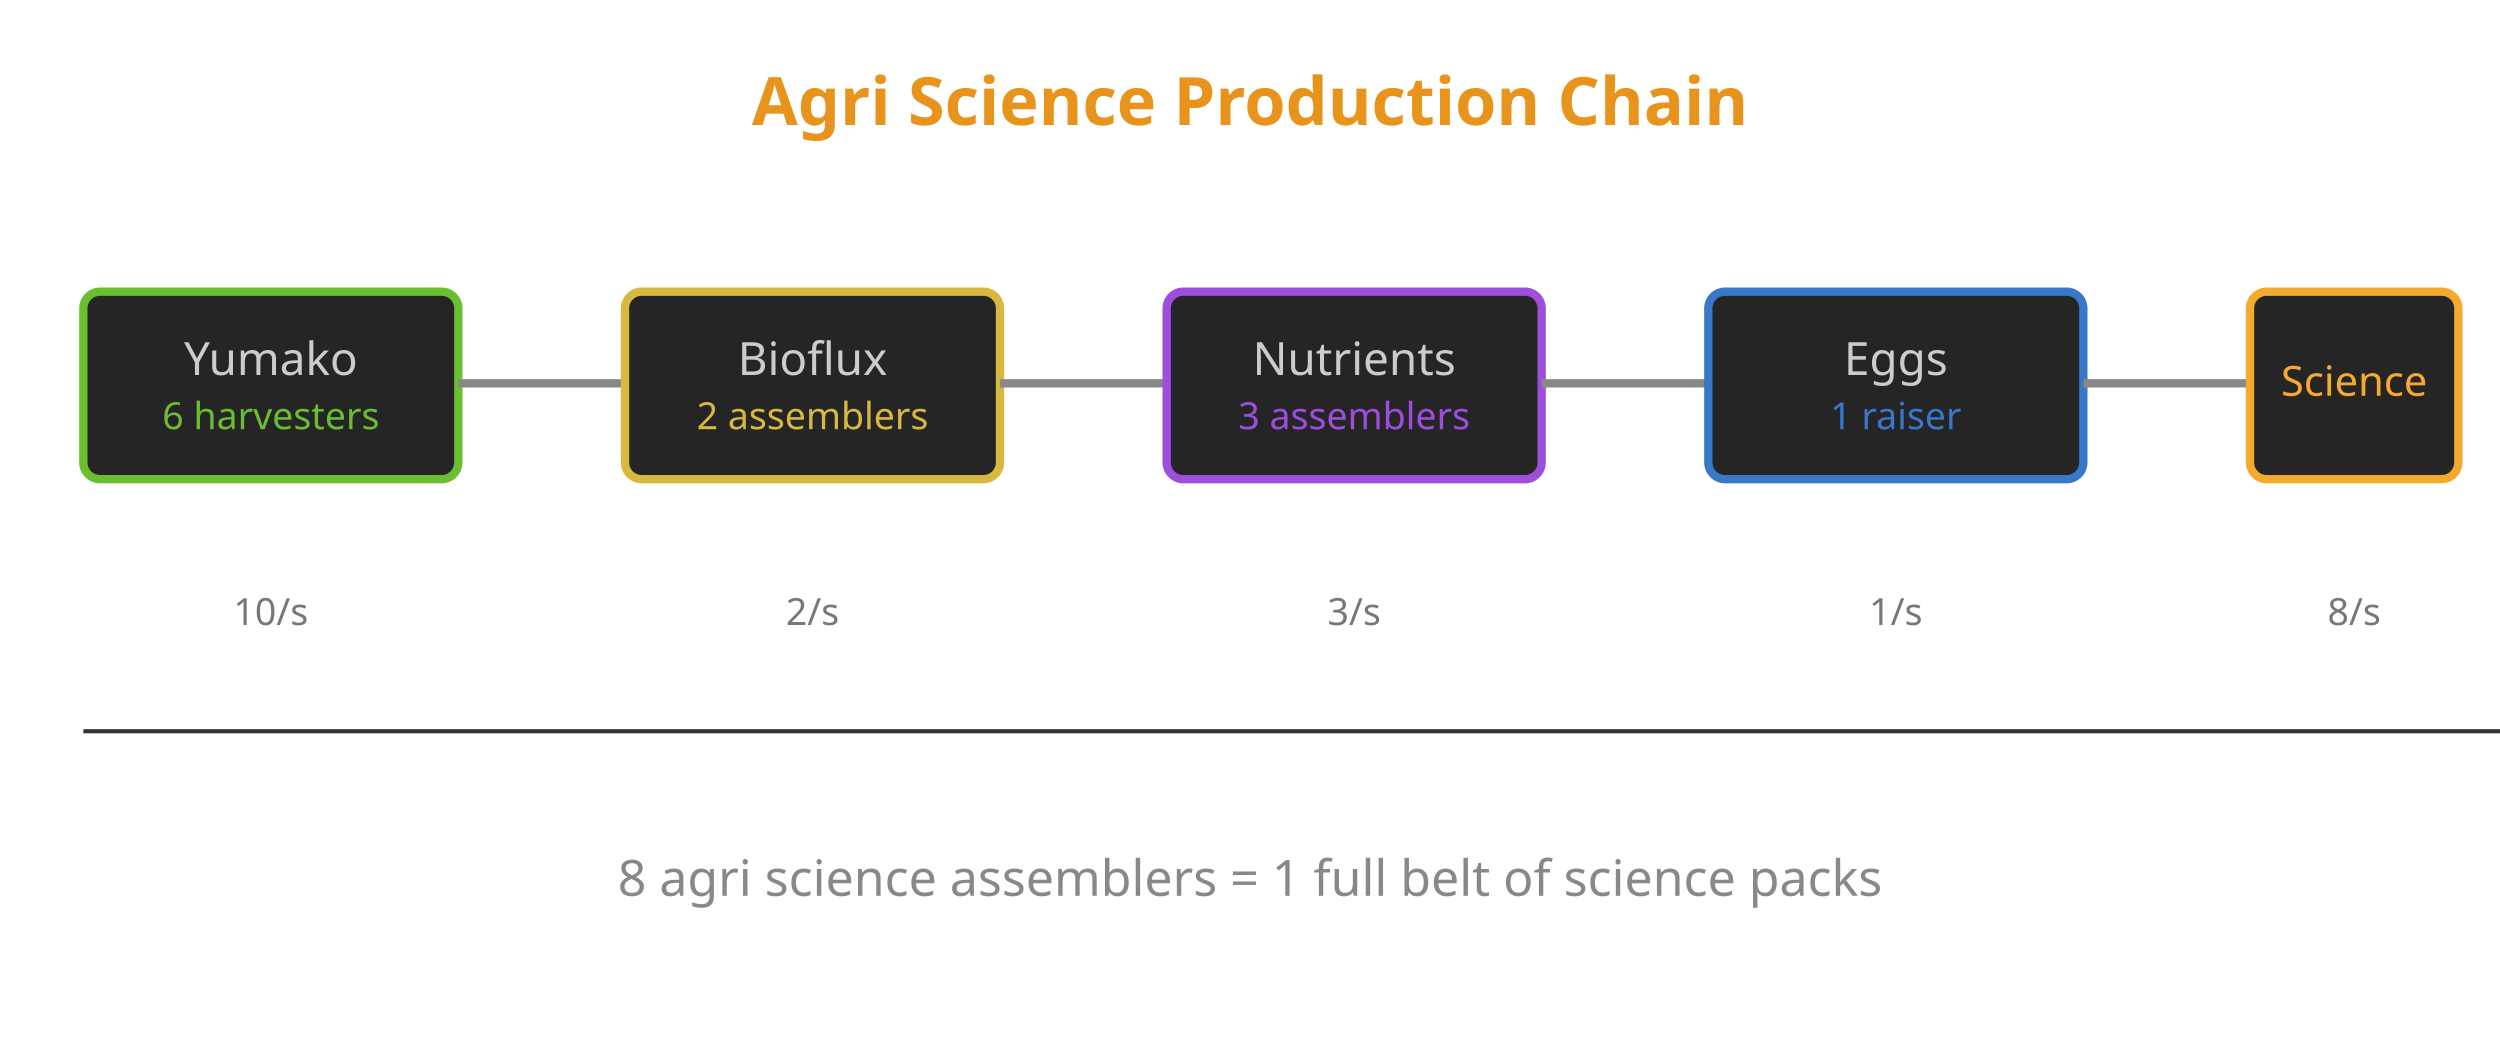
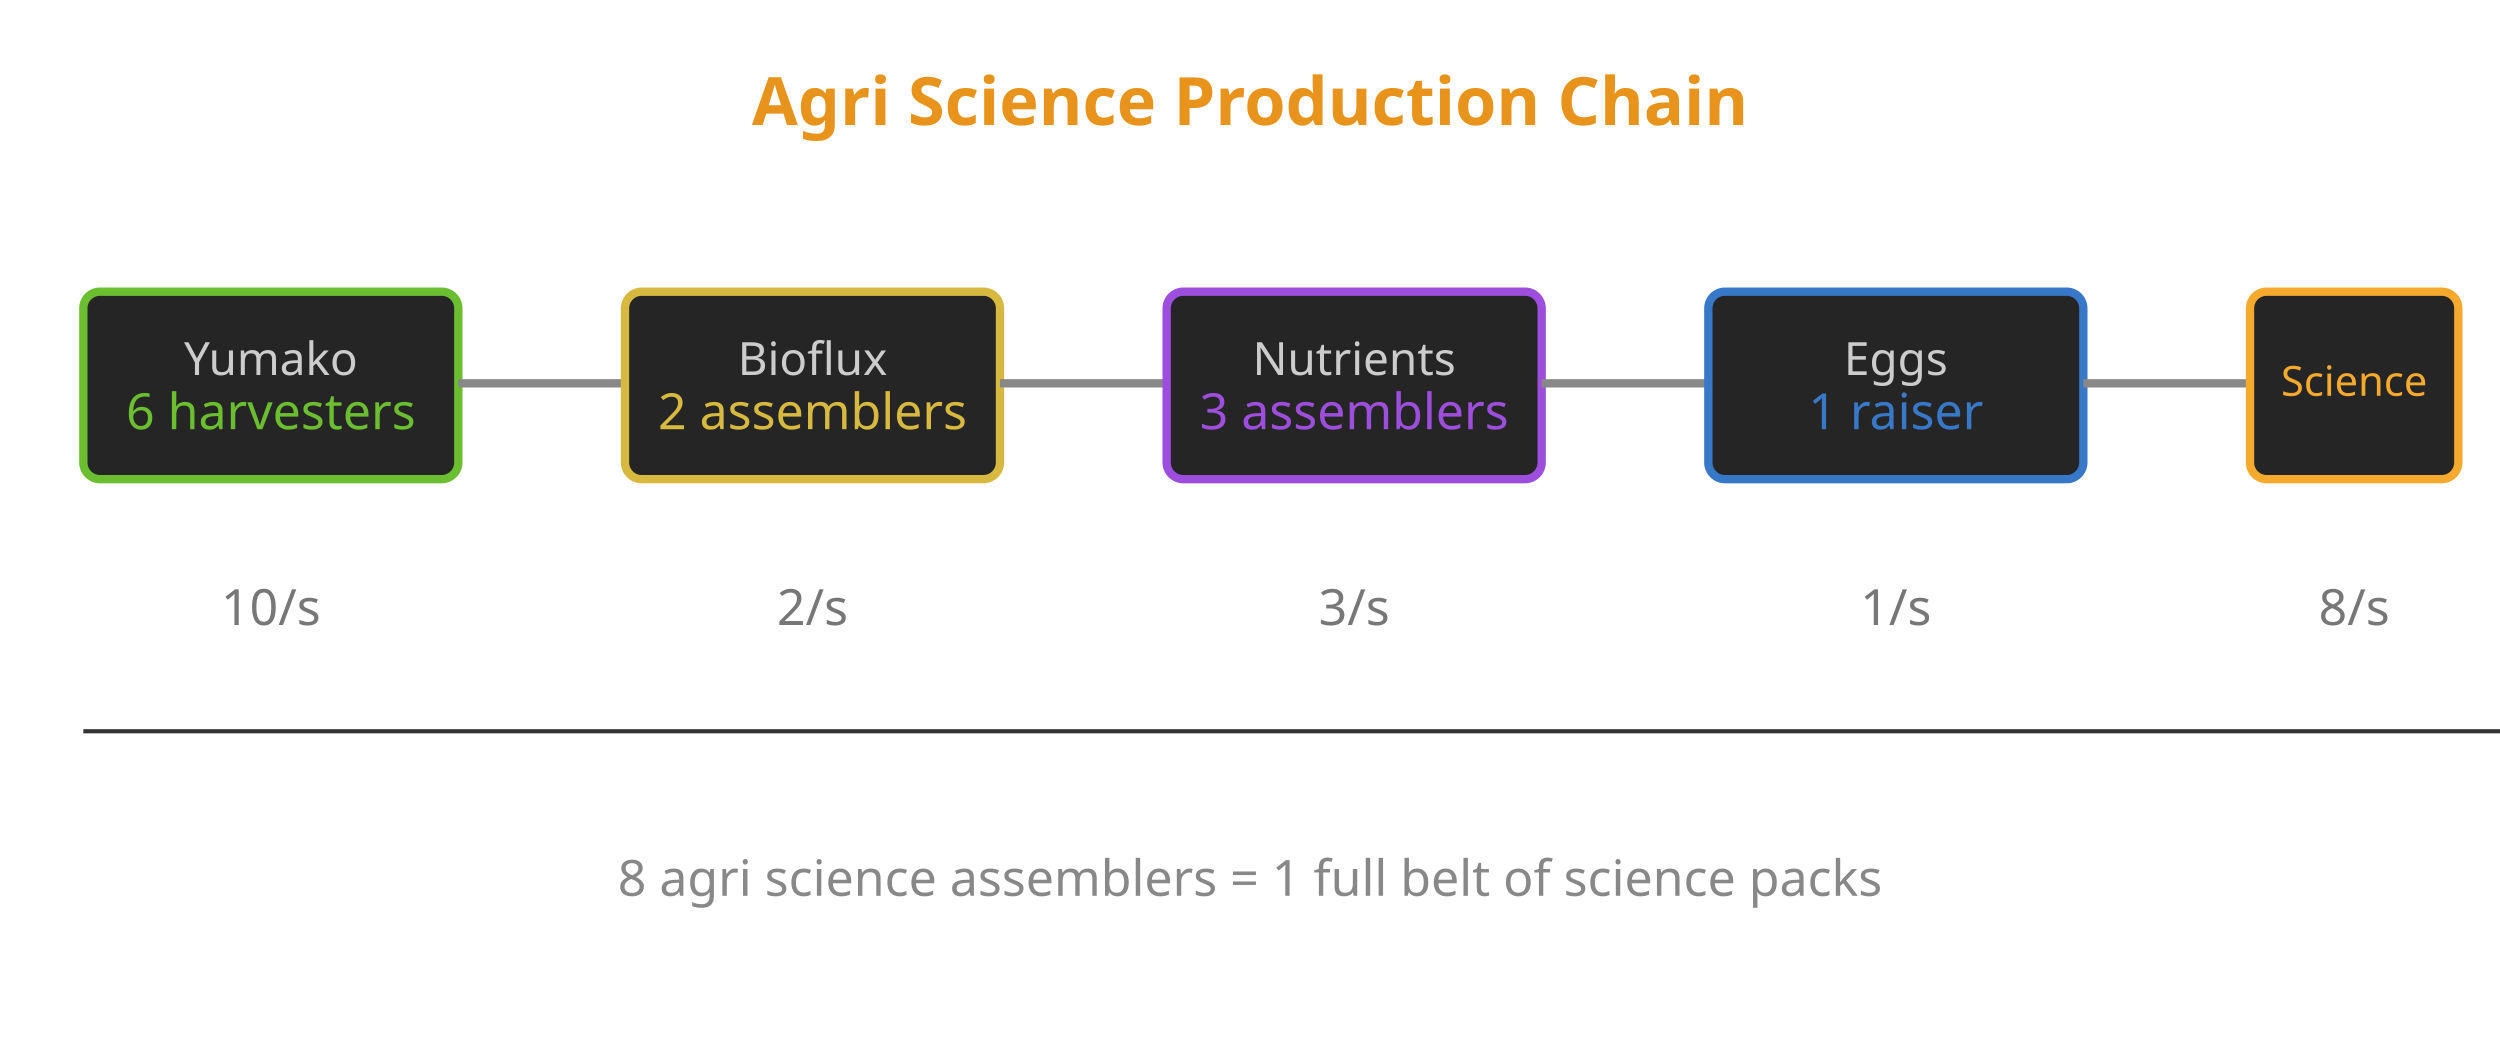
<svg xmlns="http://www.w3.org/2000/svg" viewBox="0 0 600 250" width="600" height="250" style="background:#111;font-family:system-ui,sans-serif;">
  <text x="300" y="30" fill="#e8941c" font-size="16" text-anchor="middle" font-weight="bold">Agri Science Production Chain</text>
  <rect x="20" y="70" width="90" height="45" rx="4" fill="#252525" stroke="#6abe30" stroke-width="2" />
  <text x="65" y="90" fill="#ccc" font-size="11" text-anchor="middle">Yumako</text>
-   <text x="65" y="103" fill="#6abe30" font-size="9" text-anchor="middle">6 harvesters</text>
+   <text x="65" y="103" fill="#6abe30" font-size="12" text-anchor="middle">6 harvesters</text>
  <line x1="110" y1="92" x2="150" y2="92" stroke="#888" stroke-width="2" />
  <rect x="150" y="70" width="90" height="45" rx="4" fill="#252525" stroke="#d7b940" stroke-width="2" />
  <text x="195" y="90" fill="#ccc" font-size="11" text-anchor="middle">Bioflux</text>
-   <text x="195" y="103" fill="#d7b940" font-size="9" text-anchor="middle">2 assemblers</text>
+   <text x="195" y="103" fill="#d7b940" font-size="12" text-anchor="middle">2 assemblers</text>
  <line x1="240" y1="92" x2="280" y2="92" stroke="#888" stroke-width="2" />
  <rect x="280" y="70" width="90" height="45" rx="4" fill="#252525" stroke="#9d4edd" stroke-width="2" />
  <text x="325" y="90" fill="#ccc" font-size="11" text-anchor="middle">Nutrients</text>
-   <text x="325" y="103" fill="#9d4edd" font-size="9" text-anchor="middle">3 assemblers</text>
+   <text x="325" y="103" fill="#9d4edd" font-size="12" text-anchor="middle">3 assemblers</text>
  <line x1="370" y1="92" x2="410" y2="92" stroke="#888" stroke-width="2" />
  <rect x="410" y="70" width="90" height="45" rx="4" fill="#252525" stroke="#3778c8" stroke-width="2" />
  <text x="455" y="90" fill="#ccc" font-size="11" text-anchor="middle">Eggs</text>
-   <text x="455" y="103" fill="#3778c8" font-size="9" text-anchor="middle">1 raiser</text>
+   <text x="455" y="103" fill="#3778c8" font-size="12" text-anchor="middle">1 raiser</text>
  <line x1="500" y1="92" x2="540" y2="92" stroke="#888" stroke-width="2" />
  <rect x="540" y="70" width="50" height="45" rx="4" fill="#252525" stroke="#f5aa2e" stroke-width="2" />
  <text x="565" y="95" fill="#f5aa2e" font-size="10" text-anchor="middle">Science</text>
-   <text x="65" y="150" fill="#777" font-size="9" text-anchor="middle">10/s</text>
-   <text x="195" y="150" fill="#777" font-size="9" text-anchor="middle">2/s</text>
-   <text x="325" y="150" fill="#777" font-size="9" text-anchor="middle">3/s</text>
-   <text x="455" y="150" fill="#777" font-size="9" text-anchor="middle">1/s</text>
-   <text x="565" y="150" fill="#777" font-size="9" text-anchor="middle">8/s</text>
+   <text x="65" y="150" fill="#777" font-size="12" text-anchor="middle">10/s</text>
+   <text x="195" y="150" fill="#777" font-size="12" text-anchor="middle">2/s</text>
+   <text x="325" y="150" fill="#777" font-size="12" text-anchor="middle">3/s</text>
+   <text x="455" y="150" fill="#777" font-size="12" text-anchor="middle">1/s</text>
+   <text x="565" y="150" fill="#777" font-size="12" text-anchor="middle">8/s</text>
  <rect x="20" y="175" width="580" height="1" fill="#333" />
  <text x="300" y="215" fill="#888" font-size="12" text-anchor="middle">8 agri science assemblers = 1 full belt of science packs</text>
</svg>
